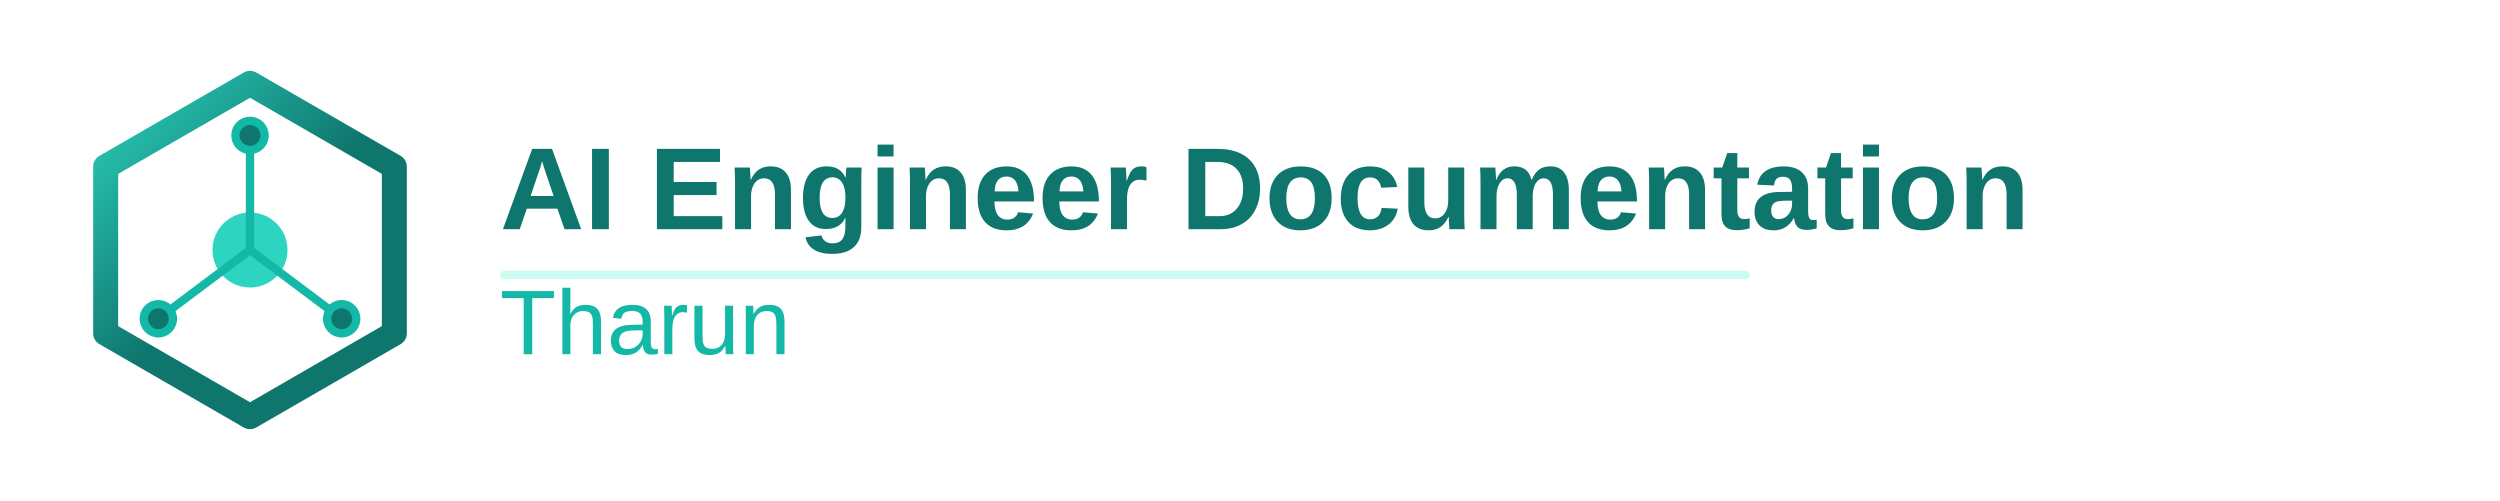
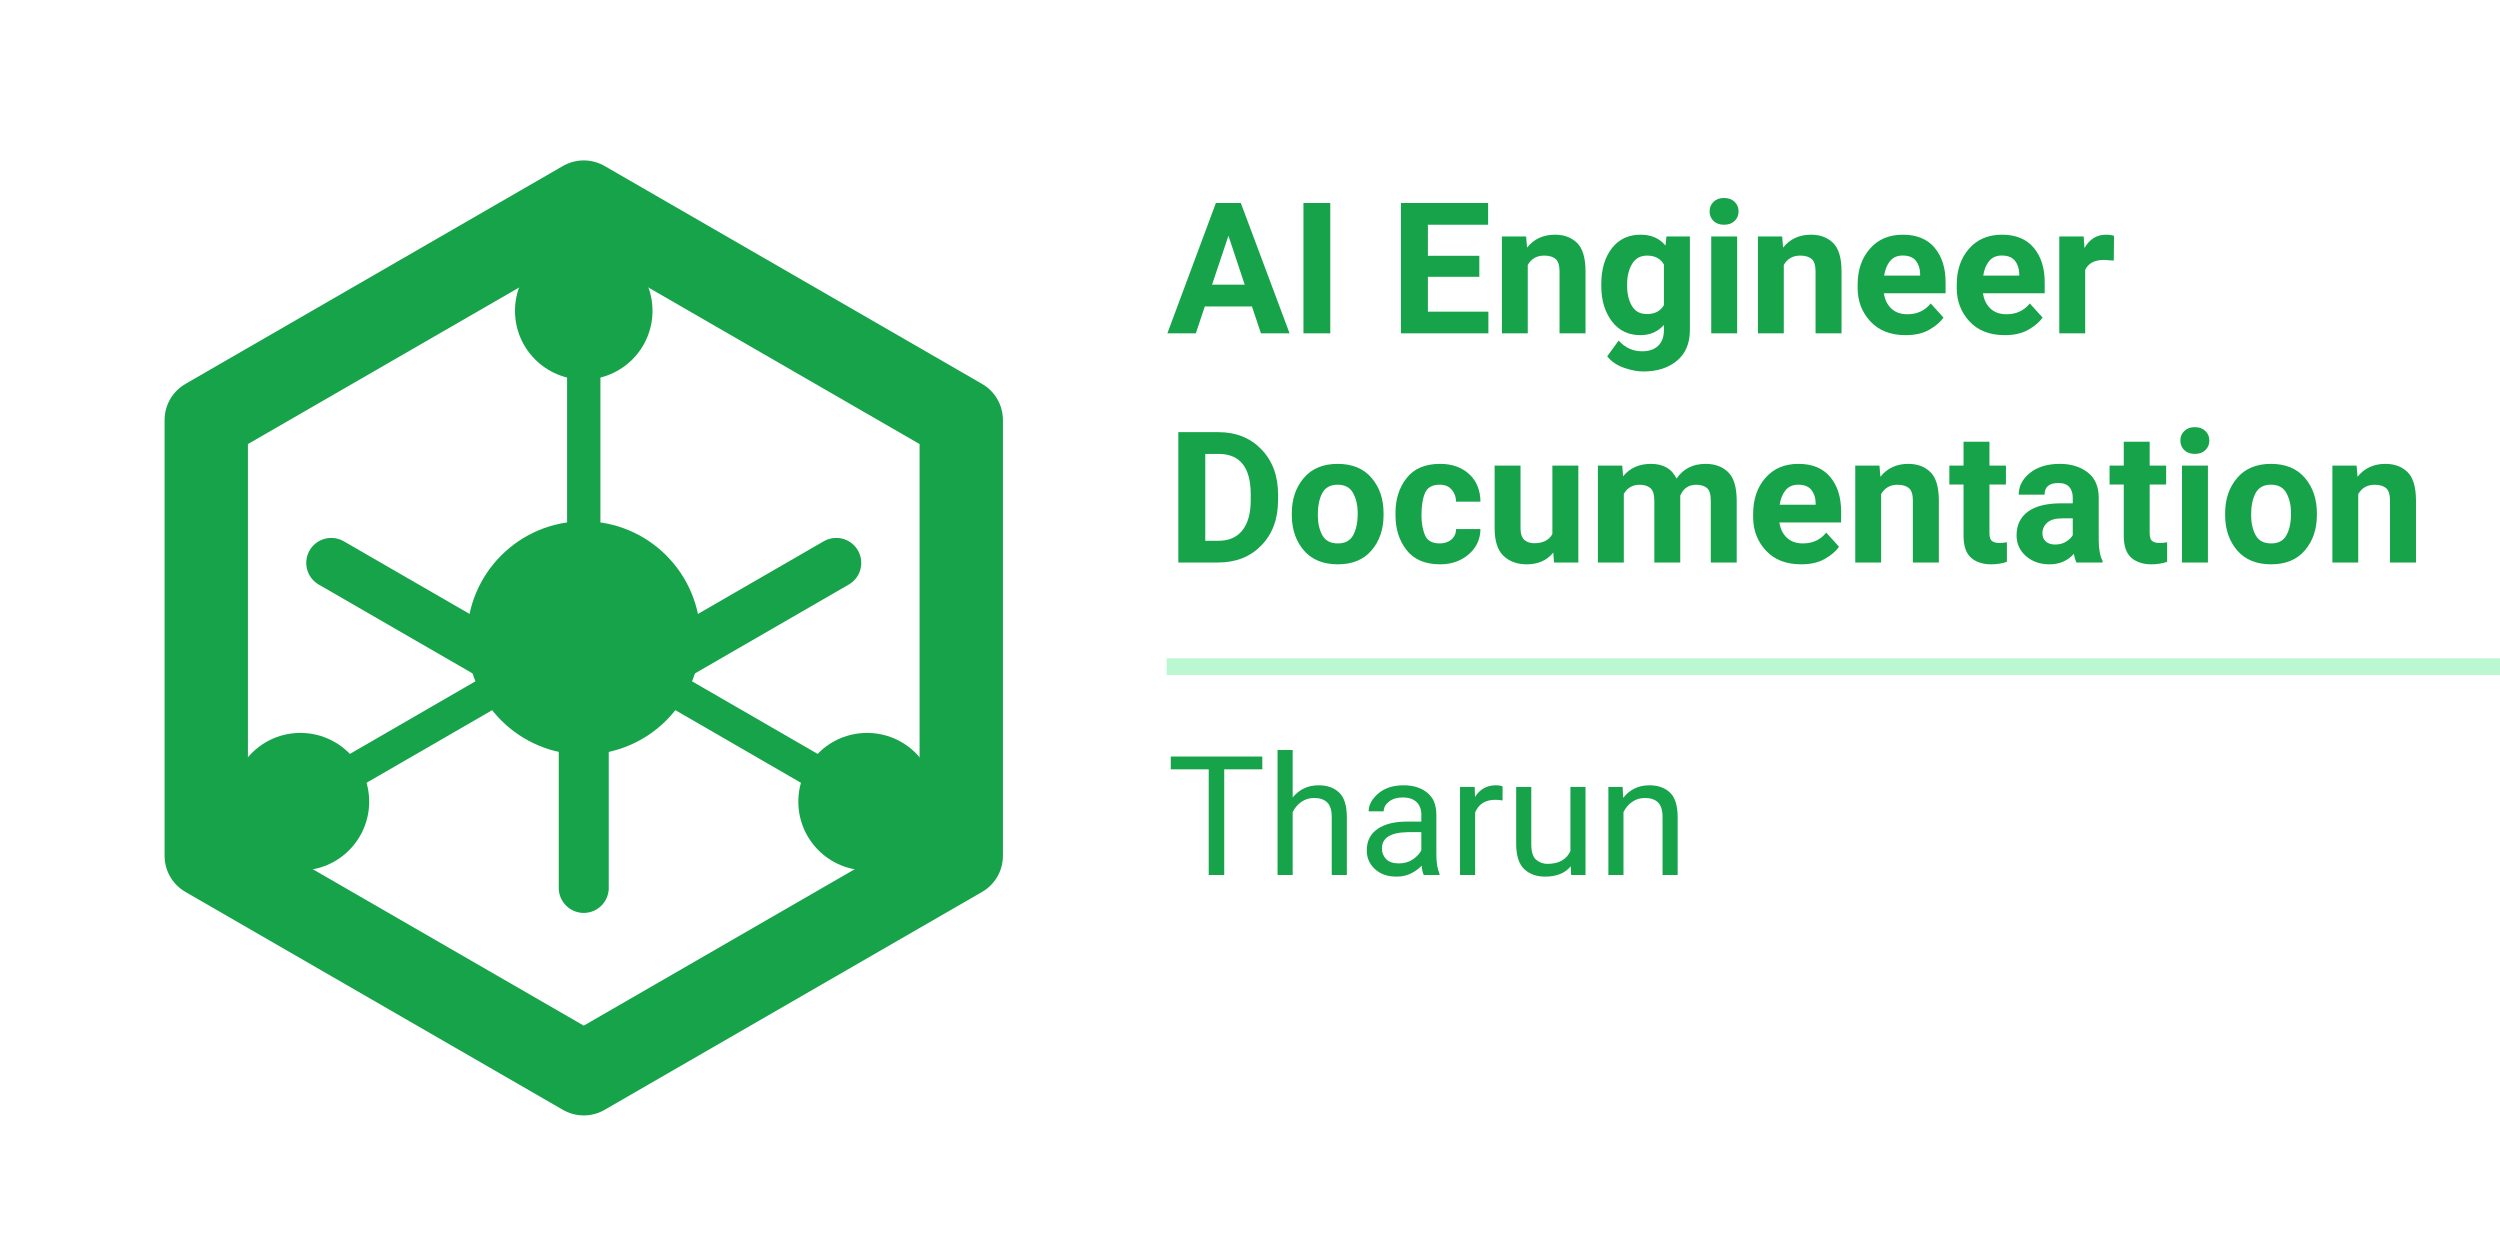
- <svg xmlns="http://www.w3.org/2000/svg" width="600" height="120" viewBox="0 0 600 120" fill="none">
-   <defs>
-     <linearGradient id="mintGradient" x1="20" y1="20" x2="100" y2="100" gradientUnits="userSpaceOnUse">
-       <stop offset="0%" stop-color="#2DD4BF" />
-       <stop offset="100%" stop-color="#0F766E" />
-     </linearGradient>
-   </defs>
-   <g transform="translate(10, 10) scale(0.5)">
-     <path d="M100 20L169.282 60V140L100 180L30.718 140V60L100 20Z" stroke="url(#mintGradient)" stroke-width="12" stroke-linejoin="round" />
-     <circle cx="100" cy="100" r="18" fill="#2DD4BF" />
-     <g stroke="#14B8A6" stroke-width="4">
-       <line x1="100" y1="100" x2="100" y2="50" />
-       <circle cx="100" cy="45" r="7" fill="#0F766E" />
-       <line x1="100" y1="100" x2="60" y2="130" />
-       <circle cx="56" cy="133" r="7" fill="#0F766E" />
-       <line x1="100" y1="100" x2="140" y2="130" />
-       <circle cx="144" cy="133" r="7" fill="#0F766E" />
+ <svg xmlns="http://www.w3.org/2000/svg" width="600" height="300" viewBox="0 0 600 300" fill="none">
+   <style>
+     .font-sans { font-family: -apple-system, BlinkMacSystemFont, "Segoe UI", Roboto, "Helvetica Neue", Arial, sans-serif; }
+     .text-green { fill: #16A34A; }
+     .stroke-green { stroke: #16A34A; }
+   </style>
+   <g transform="translate(30, 40)">
+     <path class="stroke-green" d="M110.1 8.5L200.7 60.8V165.4L110.1 217.7L19.5 165.4V60.8L110.1 8.5Z" stroke-width="20" stroke-linecap="round" stroke-linejoin="round" />
+     <g transform="translate(110.1, 113.1)">
+       <circle class="text-green" cx="0" cy="0" r="28" />
+       <line class="stroke-green" x1="0" y1="-28" x2="0" y2="-65" stroke-width="8" stroke-linecap="round" />
+       <line class="stroke-green" x1="-24.2" y1="14" x2="-56.2" y2="32.5" stroke-width="8" stroke-linecap="round" />
+       <line class="stroke-green" x1="24.2" y1="14" x2="56.2" y2="32.5" stroke-width="8" stroke-linecap="round" />
+       <circle class="text-green" cx="0" cy="-78.5" r="16.5" />
+       <circle class="text-green" cx="-68" cy="39.3" r="16.5" />
+       <circle class="text-green" cx="68" cy="39.3" r="16.5" />
+       <path class="stroke-green" d="M-60.6 -18L0 17L60.6 -18M0 17V60" stroke-width="12" stroke-linecap="round" stroke-linejoin="round" fill="none" />
    </g>
  </g>
-   <text x="120" y="55" fill="#0F766E" font-family="Arial, sans-serif" font-weight="bold" font-size="28">
-     AI Engineer Documentation
-   </text>
-   <text x="120" y="85" fill="#14B8A6" font-family="Arial, sans-serif" font-weight="500" font-size="22">
-     Tharun
-   </text>
-   <rect x="120" y="65" width="300" height="2" rx="1" fill="#CCFBF1" />
+   <g transform="translate(280, 80)" class="font-sans text-green">
+     <text x="0" y="0" font-size="44" font-weight="bold">AI Engineer</text>
+     <text x="0" y="55" font-size="44" font-weight="bold">Documentation</text>
+     <line x1="0" y1="80" x2="330" y2="80" stroke="#BBF7D0" stroke-width="4" />
+     <text x="0" y="130" font-size="40" font-weight="normal">Tharun</text>
+   </g>
</svg>
